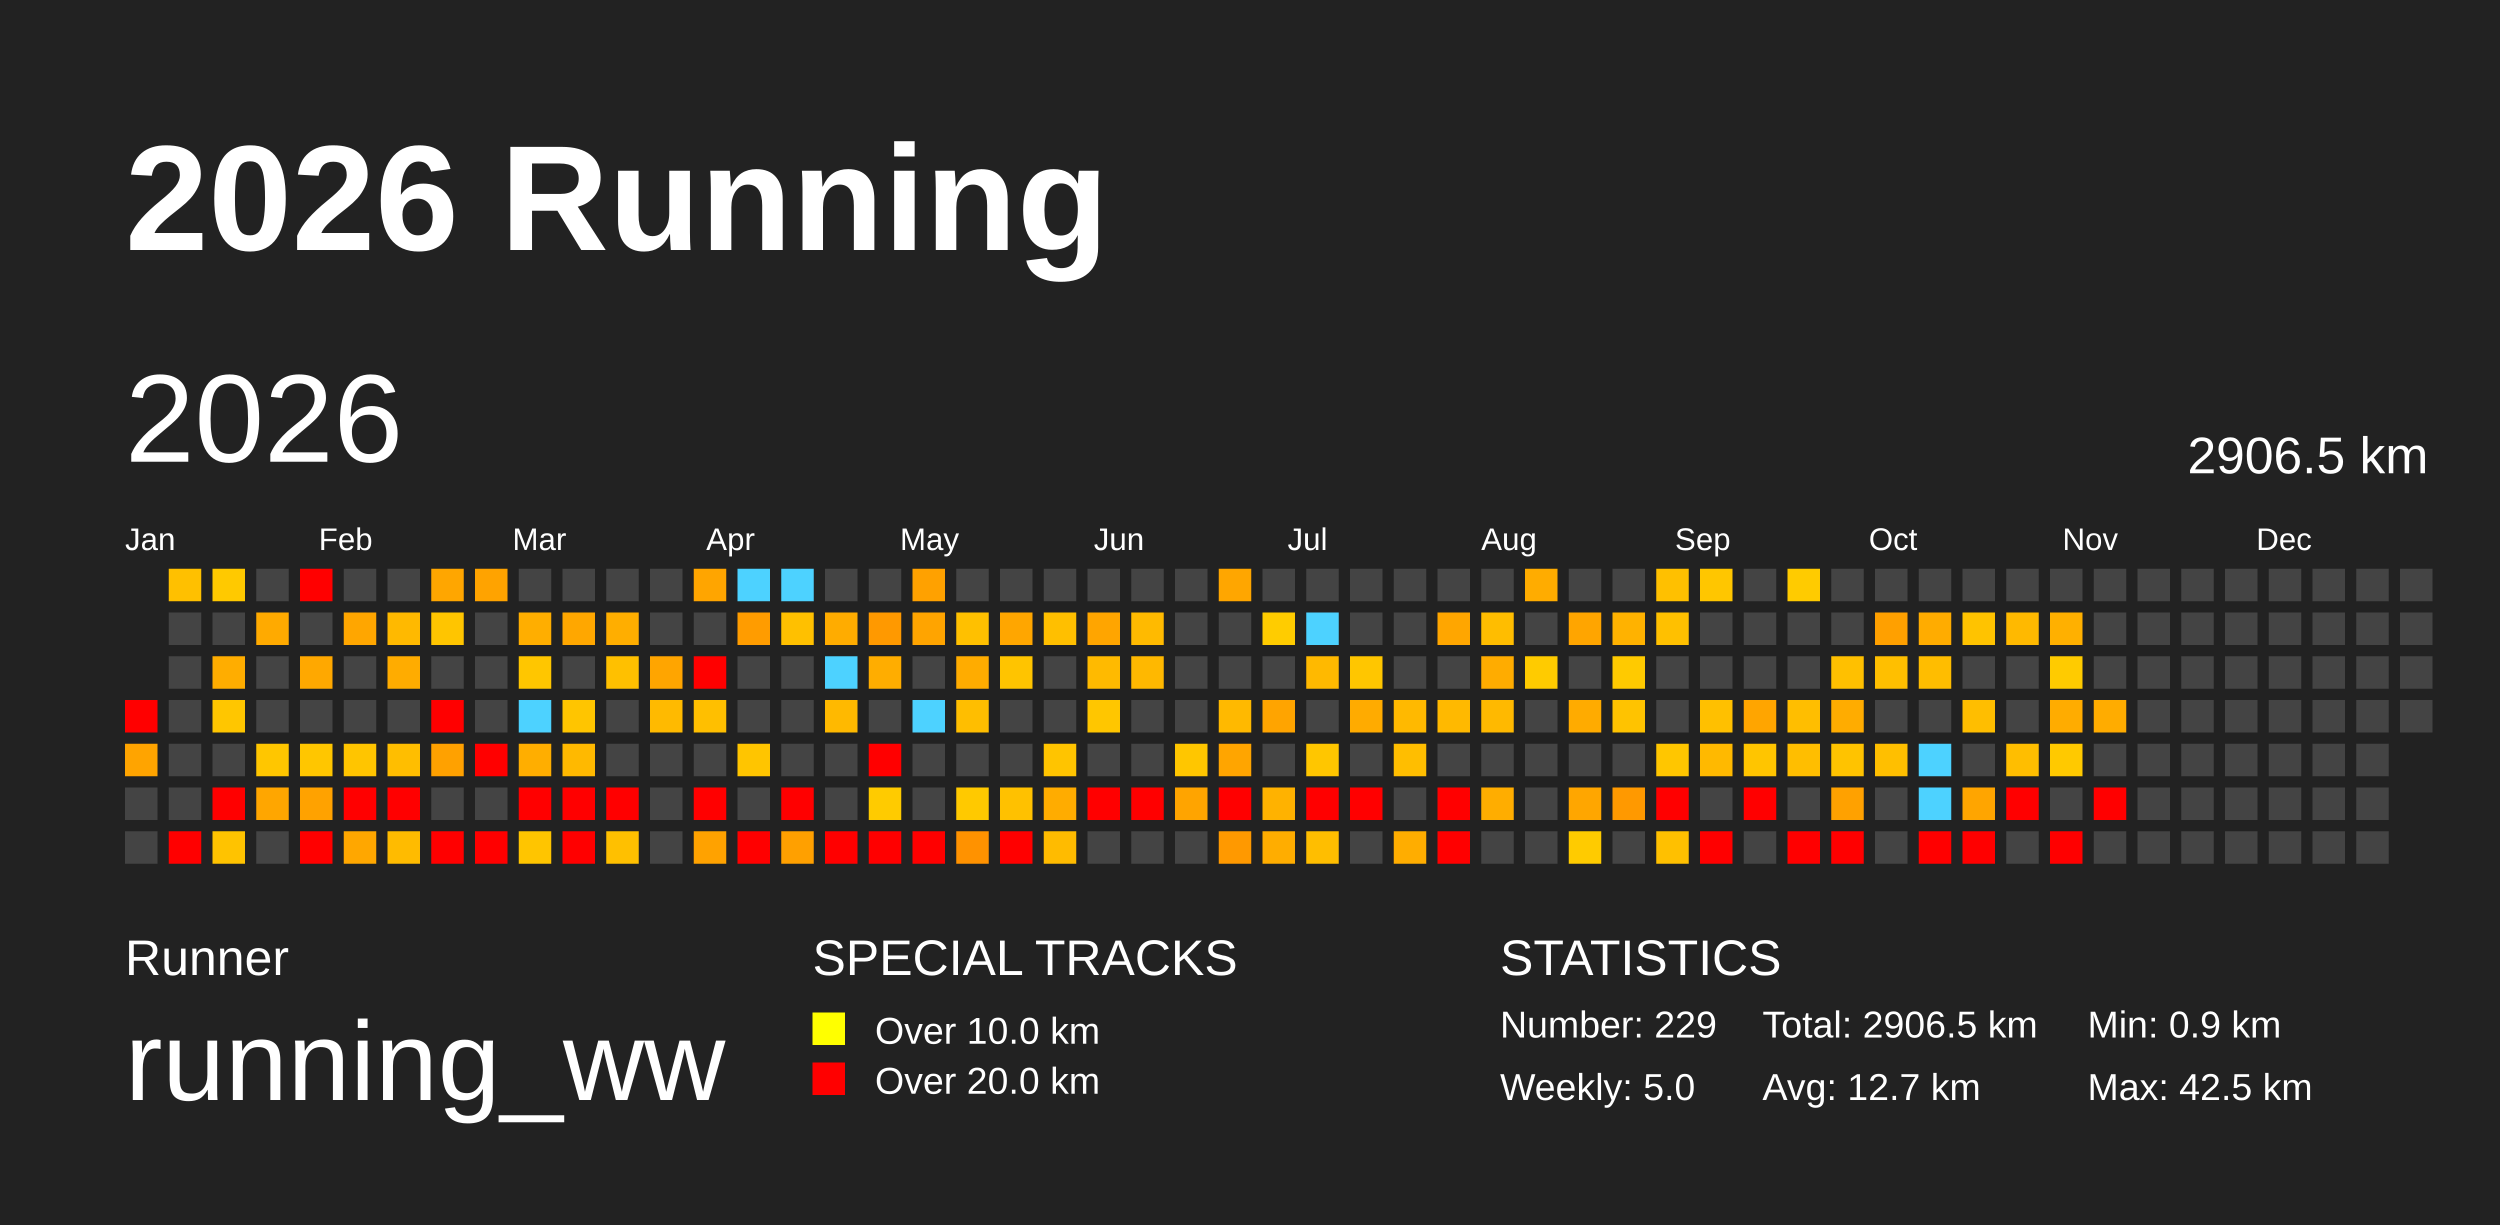
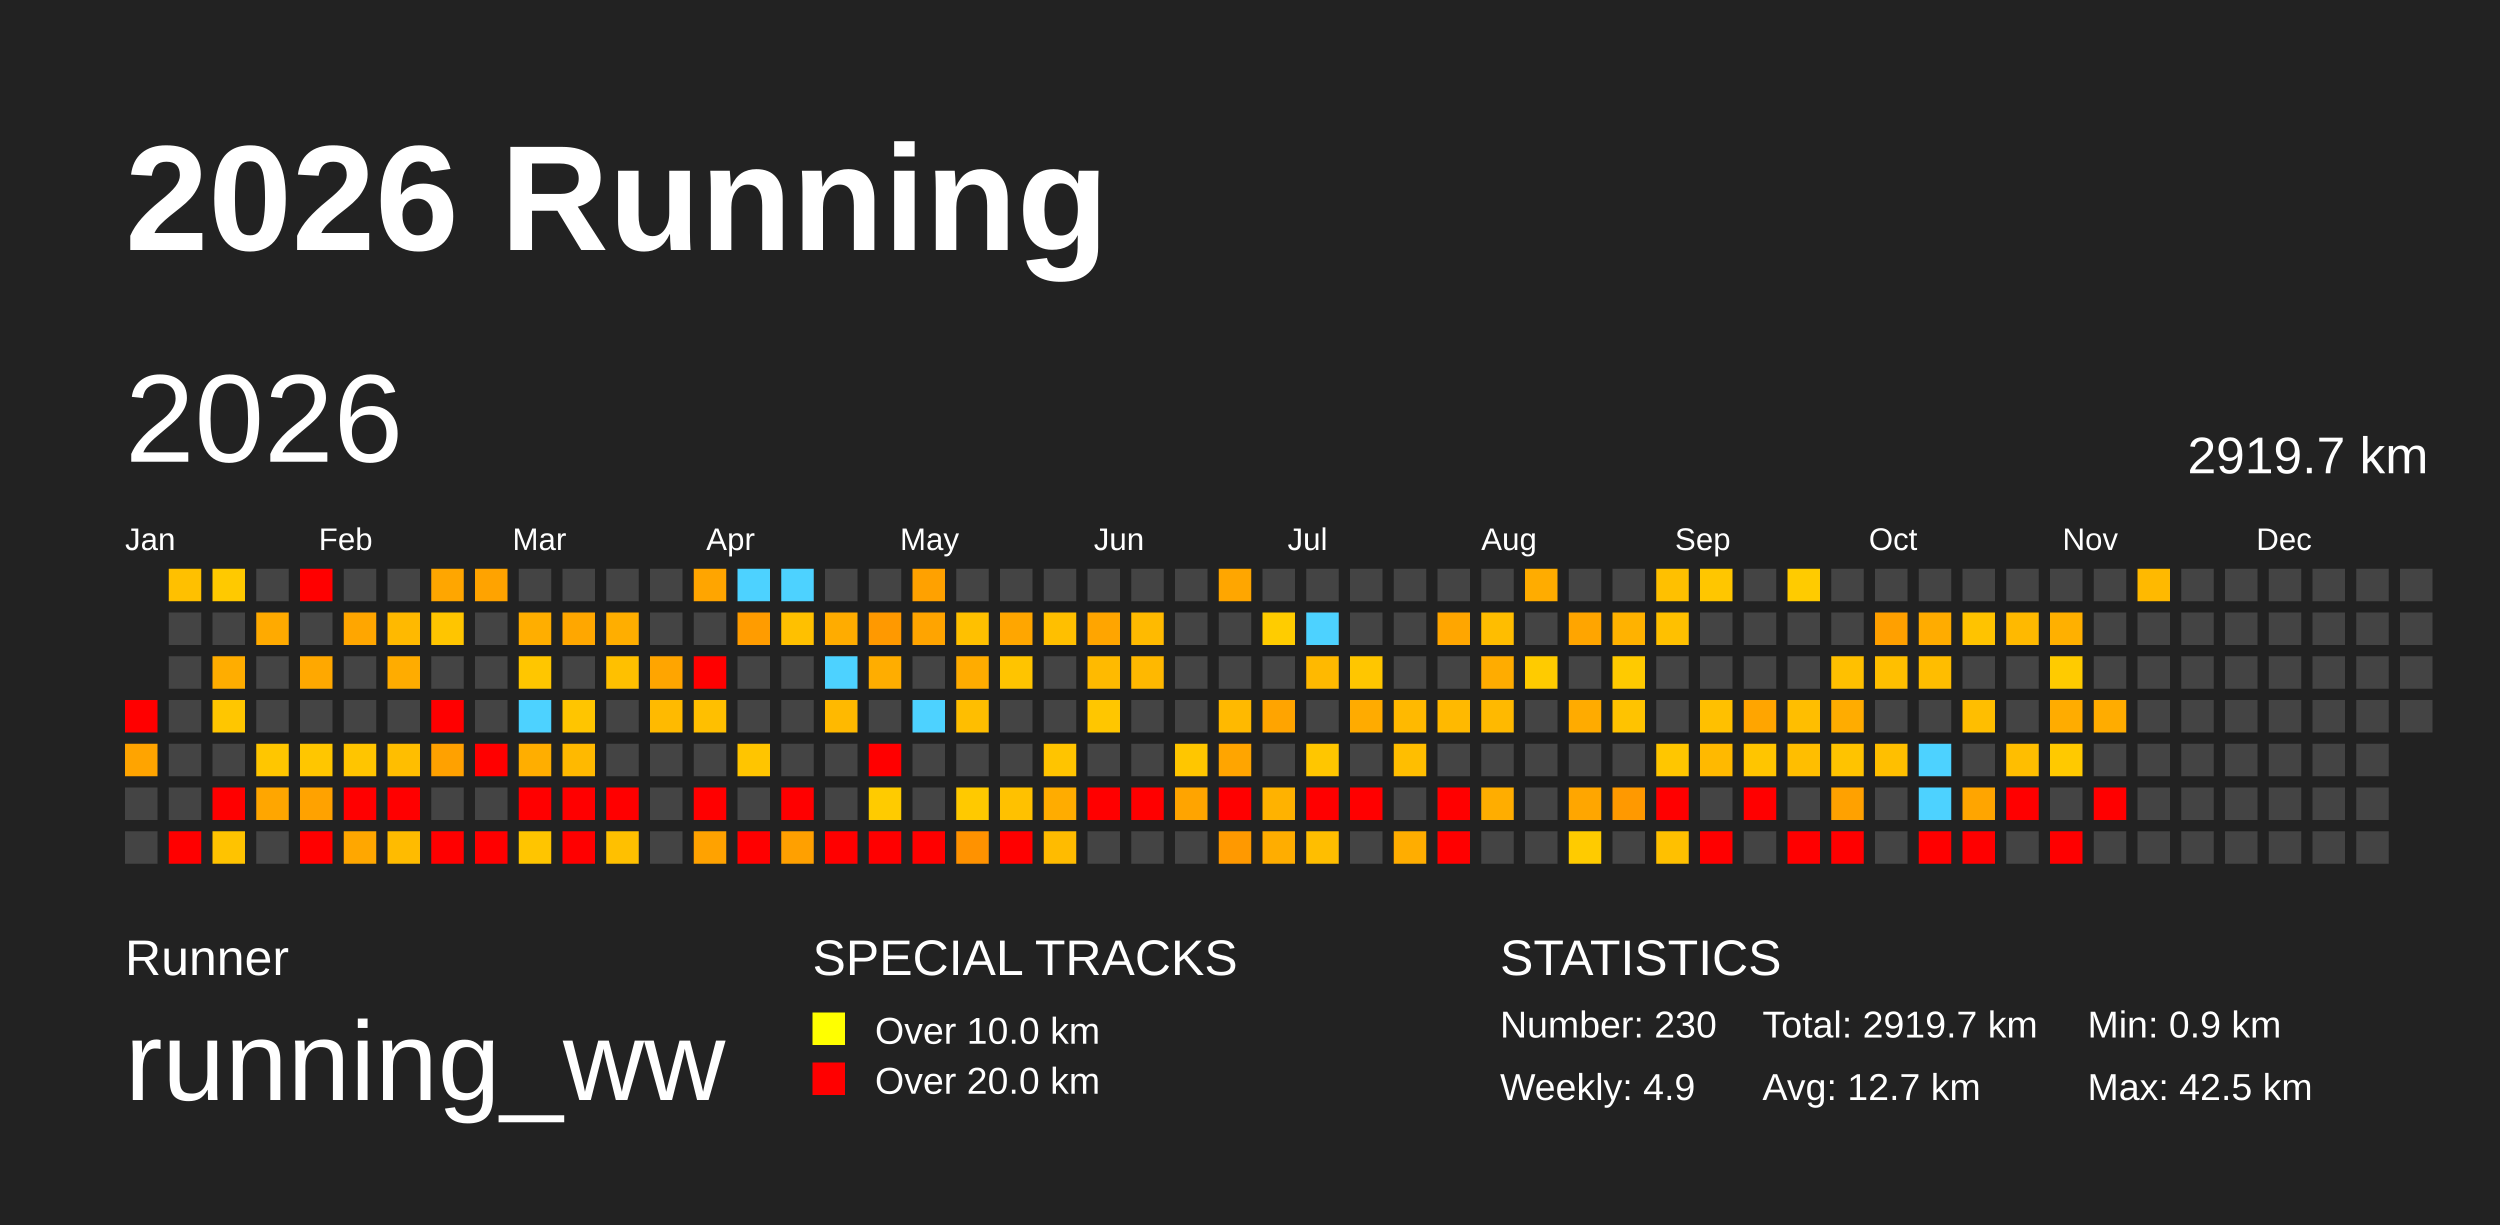
<svg xmlns="http://www.w3.org/2000/svg" baseProfile="full" height="98mm" version="1.1" viewBox="0,0,200,98" width="200mm">
  <defs />
  <rect fill="#222222" height="98" width="200" x="0" y="0" />
  <text fill="#FFFFFF" style="font-size:12px; font-family:Arial; font-weight:bold;" x="10" y="20">2026 Running</text>
  <text fill="#FFFFFF" style="font-size:4px; font-family:Arial" x="10" y="78">Runner</text>
  <text fill="#FFFFFF" style="font-size:9px; font-family:Arial" x="10" y="88">running_ww</text>
  <text fill="#FFFFFF" style="font-size:4px; font-family:Arial" x="65" y="78">SPECIAL TRACKS</text>
  <rect fill="yellow" height="2.6" width="2.6" x="65" y="81" />
  <text fill="#FFFFFF" style="font-size:3px; font-family:Arial" x="70" y="83.5">Over 10.0 km</text>
  <rect fill="red" height="2.6" width="2.6" x="65" y="85" />
  <text fill="#FFFFFF" style="font-size:3px; font-family:Arial" x="70" y="87.5">Over 20.0 km</text>
  <text fill="#FFFFFF" style="font-size:4px; font-family:Arial" x="120" y="78">STATISTICS</text>
-   <text fill="#FFFFFF" style="font-size:3px; font-family:Arial" x="120" y="83">Number: 229</text>
-   <text fill="#FFFFFF" style="font-size:3px; font-family:Arial" x="120" y="88">Weekly: 5.0</text>
-   <text fill="#FFFFFF" style="font-size:3px; font-family:Arial" x="141" y="83">Total: 2906.5 km</text>
+   <text fill="#FFFFFF" style="font-size:3px; font-family:Arial" x="120" y="83">Number: 230</text>
+   <text fill="#FFFFFF" style="font-size:3px; font-family:Arial" x="120" y="88">Weekly: 4.9</text>
+   <text fill="#FFFFFF" style="font-size:3px; font-family:Arial" x="141" y="83">Total: 2919.7 km</text>
  <text fill="#FFFFFF" style="font-size:3px; font-family:Arial" x="141" y="88">Avg: 12.7 km</text>
  <text fill="#FFFFFF" style="font-size:3px; font-family:Arial" x="167" y="83">Min: 0.9 km</text>
  <text fill="#FFFFFF" style="font-size:3px; font-family:Arial" x="167" y="88">Max: 42.5 km</text>
  <text dominant-baseline="hanging" fill="#FFFFFF" style="font-size:10.0px; font-family:Arial;" x="10" y="30">2026</text>
-   <text dominant-baseline="hanging" fill="#FFFFFF" style="font-size:4.125px; font-family:Arial;" x="175" y="35">2906.5 km</text>
+   <text dominant-baseline="hanging" fill="#FFFFFF" style="font-size:4.125px; font-family:Arial;" x="175" y="35">2919.7 km</text>
  <text fill="#FFFFFF" style="font-size:2.5px; font-family:Arial" x="10.0" y="44">Jan</text>
  <text fill="#FFFFFF" style="font-size:2.5px; font-family:Arial" x="25.5" y="44">Feb</text>
  <text fill="#FFFFFF" style="font-size:2.5px; font-family:Arial" x="41.0" y="44">Mar</text>
  <text fill="#FFFFFF" style="font-size:2.5px; font-family:Arial" x="56.5" y="44">Apr</text>
  <text fill="#FFFFFF" style="font-size:2.5px; font-family:Arial" x="72.0" y="44">May</text>
  <text fill="#FFFFFF" style="font-size:2.5px; font-family:Arial" x="87.5" y="44">Jun</text>
  <text fill="#FFFFFF" style="font-size:2.5px; font-family:Arial" x="103.0" y="44">Jul</text>
  <text fill="#FFFFFF" style="font-size:2.5px; font-family:Arial" x="118.5" y="44">Aug</text>
  <text fill="#FFFFFF" style="font-size:2.5px; font-family:Arial" x="134.0" y="44">Sep</text>
  <text fill="#FFFFFF" style="font-size:2.5px; font-family:Arial" x="149.5" y="44">Oct</text>
  <text fill="#FFFFFF" style="font-size:2.5px; font-family:Arial" x="165.0" y="44">Nov</text>
  <text fill="#FFFFFF" style="font-size:2.5px; font-family:Arial" x="180.5" y="44">Dec</text>
  <rect fill="red" height="2.6" width="2.6" x="10.0" y="56.0" />
  <rect fill="#ffa400" height="2.6" width="2.6" x="10.0" y="59.5" />
  <rect fill="#444444" height="2.6" width="2.6" x="10.0" y="63.0" />
  <rect fill="#444444" height="2.6" width="2.6" x="10.0" y="66.5" />
  <rect fill="#ffc000" height="2.6" width="2.6" x="13.5" y="45.5" />
  <rect fill="#444444" height="2.6" width="2.6" x="13.5" y="49.0" />
  <rect fill="#444444" height="2.6" width="2.6" x="13.5" y="52.5" />
  <rect fill="#444444" height="2.6" width="2.6" x="13.5" y="56.0" />
  <rect fill="#444444" height="2.6" width="2.6" x="13.5" y="59.5" />
  <rect fill="#444444" height="2.6" width="2.6" x="13.5" y="63.0" />
  <rect fill="red" height="2.6" width="2.6" x="13.5" y="66.5" />
  <rect fill="#ffc900" height="2.6" width="2.6" x="17.0" y="45.5" />
  <rect fill="#444444" height="2.6" width="2.6" x="17.0" y="49.0" />
  <rect fill="#ffad00" height="2.6" width="2.6" x="17.0" y="52.5" />
  <rect fill="#ffc600" height="2.6" width="2.6" x="17.0" y="56.0" />
  <rect fill="#444444" height="2.6" width="2.6" x="17.0" y="59.5" />
  <rect fill="red" height="2.6" width="2.6" x="17.0" y="63.0" />
  <rect fill="#ffc300" height="2.6" width="2.6" x="17.0" y="66.5" />
  <rect fill="#444444" height="2.6" width="2.6" x="20.5" y="45.5" />
  <rect fill="#ffaa00" height="2.6" width="2.6" x="20.5" y="49.0" />
  <rect fill="#444444" height="2.6" width="2.6" x="20.5" y="52.5" />
  <rect fill="#444444" height="2.6" width="2.6" x="20.5" y="56.0" />
  <rect fill="#ffc600" height="2.6" width="2.6" x="20.5" y="59.5" />
  <rect fill="#ffa600" height="2.6" width="2.6" x="20.5" y="63.0" />
  <rect fill="#444444" height="2.6" width="2.6" x="20.5" y="66.5" />
  <rect fill="red" height="2.6" width="2.6" x="24.0" y="45.5" />
  <rect fill="#444444" height="2.6" width="2.6" x="24.0" y="49.0" />
  <rect fill="#ffa800" height="2.6" width="2.6" x="24.0" y="52.5" />
  <rect fill="#444444" height="2.6" width="2.6" x="24.0" y="56.0" />
  <rect fill="#ffc600" height="2.6" width="2.6" x="24.0" y="59.5" />
  <rect fill="#ffa200" height="2.6" width="2.6" x="24.0" y="63.0" />
  <rect fill="red" height="2.6" width="2.6" x="24.0" y="66.5" />
  <rect fill="#444444" height="2.6" width="2.6" x="27.5" y="45.5" />
  <rect fill="#ffa600" height="2.6" width="2.6" x="27.5" y="49.0" />
  <rect fill="#444444" height="2.6" width="2.6" x="27.5" y="52.5" />
  <rect fill="#444444" height="2.6" width="2.6" x="27.5" y="56.0" />
  <rect fill="#ffc500" height="2.6" width="2.6" x="27.5" y="59.5" />
  <rect fill="red" height="2.6" width="2.6" x="27.5" y="63.0" />
  <rect fill="#ffa700" height="2.6" width="2.6" x="27.5" y="66.5" />
  <rect fill="#444444" height="2.6" width="2.6" x="31.0" y="45.5" />
  <rect fill="#ffb900" height="2.6" width="2.6" x="31.0" y="49.0" />
  <rect fill="#ffac00" height="2.6" width="2.6" x="31.0" y="52.5" />
  <rect fill="#444444" height="2.6" width="2.6" x="31.0" y="56.0" />
  <rect fill="#ffbe00" height="2.6" width="2.6" x="31.0" y="59.5" />
  <rect fill="red" height="2.6" width="2.6" x="31.0" y="63.0" />
  <rect fill="#ffbb00" height="2.6" width="2.6" x="31.0" y="66.5" />
  <rect fill="#ffa600" height="2.6" width="2.6" x="34.5" y="45.5" />
  <rect fill="#ffc500" height="2.6" width="2.6" x="34.5" y="49.0" />
  <rect fill="#444444" height="2.6" width="2.6" x="34.5" y="52.5" />
  <rect fill="red" height="2.6" width="2.6" x="34.5" y="56.0" />
  <rect fill="#ffa100" height="2.6" width="2.6" x="34.5" y="59.5" />
  <rect fill="#444444" height="2.6" width="2.6" x="34.5" y="63.0" />
  <rect fill="red" height="2.6" width="2.6" x="34.5" y="66.5" />
  <rect fill="#ffa300" height="2.6" width="2.6" x="38.0" y="45.5" />
  <rect fill="#444444" height="2.6" width="2.6" x="38.0" y="49.0" />
  <rect fill="#444444" height="2.6" width="2.6" x="38.0" y="52.5" />
  <rect fill="#444444" height="2.6" width="2.6" x="38.0" y="56.0" />
  <rect fill="red" height="2.6" width="2.6" x="38.0" y="59.5" />
  <rect fill="#444444" height="2.6" width="2.6" x="38.0" y="63.0" />
  <rect fill="red" height="2.6" width="2.6" x="38.0" y="66.5" />
  <rect fill="#444444" height="2.6" width="2.6" x="41.5" y="45.5" />
  <rect fill="#ffae00" height="2.6" width="2.6" x="41.5" y="49.0" />
  <rect fill="#ffc600" height="2.6" width="2.6" x="41.5" y="52.5" />
  <rect fill="#4dd2ff" height="2.6" width="2.6" x="41.5" y="56.0" />
  <rect fill="#ffae00" height="2.6" width="2.6" x="41.5" y="59.5" />
  <rect fill="red" height="2.6" width="2.6" x="41.5" y="63.0" />
  <rect fill="#ffc500" height="2.6" width="2.6" x="41.5" y="66.5" />
  <rect fill="#444444" height="2.6" width="2.6" x="45.0" y="45.5" />
  <rect fill="#ffa700" height="2.6" width="2.6" x="45.0" y="49.0" />
  <rect fill="#444444" height="2.6" width="2.6" x="45.0" y="52.5" />
  <rect fill="#ffc500" height="2.6" width="2.6" x="45.0" y="56.0" />
  <rect fill="#ffb900" height="2.6" width="2.6" x="45.0" y="59.5" />
  <rect fill="red" height="2.6" width="2.6" x="45.0" y="63.0" />
  <rect fill="red" height="2.6" width="2.6" x="45.0" y="66.5" />
  <rect fill="#444444" height="2.6" width="2.6" x="48.5" y="45.5" />
  <rect fill="#ffae00" height="2.6" width="2.6" x="48.5" y="49.0" />
  <rect fill="#ffc000" height="2.6" width="2.6" x="48.5" y="52.5" />
  <rect fill="#444444" height="2.6" width="2.6" x="48.5" y="56.0" />
  <rect fill="#444444" height="2.6" width="2.6" x="48.5" y="59.5" />
  <rect fill="red" height="2.6" width="2.6" x="48.5" y="63.0" />
  <rect fill="#ffc000" height="2.6" width="2.6" x="48.5" y="66.5" />
  <rect fill="#444444" height="2.6" width="2.6" x="52.0" y="45.5" />
  <rect fill="#444444" height="2.6" width="2.6" x="52.0" y="49.0" />
  <rect fill="#ffa500" height="2.6" width="2.6" x="52.0" y="52.5" />
  <rect fill="#ffba00" height="2.6" width="2.6" x="52.0" y="56.0" />
  <rect fill="#444444" height="2.6" width="2.6" x="52.0" y="59.5" />
  <rect fill="#444444" height="2.6" width="2.6" x="52.0" y="63.0" />
  <rect fill="#444444" height="2.6" width="2.6" x="52.0" y="66.5" />
  <rect fill="#ffa500" height="2.6" width="2.6" x="55.5" y="45.5" />
  <rect fill="#444444" height="2.6" width="2.6" x="55.5" y="49.0" />
  <rect fill="red" height="2.6" width="2.6" x="55.5" y="52.5" />
  <rect fill="#ffbf00" height="2.6" width="2.6" x="55.5" y="56.0" />
  <rect fill="#444444" height="2.6" width="2.6" x="55.5" y="59.5" />
  <rect fill="red" height="2.6" width="2.6" x="55.5" y="63.0" />
  <rect fill="#ffa200" height="2.6" width="2.6" x="55.5" y="66.5" />
  <rect fill="#4dd2ff" height="2.6" width="2.6" x="59.0" y="45.5" />
  <rect fill="#ff9c00" height="2.6" width="2.6" x="59.0" y="49.0" />
  <rect fill="#444444" height="2.6" width="2.6" x="59.0" y="52.5" />
  <rect fill="#444444" height="2.6" width="2.6" x="59.0" y="56.0" />
  <rect fill="#ffc500" height="2.6" width="2.6" x="59.0" y="59.5" />
  <rect fill="#444444" height="2.6" width="2.6" x="59.0" y="63.0" />
  <rect fill="red" height="2.6" width="2.6" x="59.0" y="66.5" />
  <rect fill="#4dd2ff" height="2.6" width="2.6" x="62.5" y="45.5" />
  <rect fill="#ffc000" height="2.6" width="2.6" x="62.5" y="49.0" />
  <rect fill="#444444" height="2.6" width="2.6" x="62.5" y="52.5" />
  <rect fill="#444444" height="2.6" width="2.6" x="62.5" y="56.0" />
  <rect fill="#444444" height="2.6" width="2.6" x="62.5" y="59.5" />
  <rect fill="red" height="2.6" width="2.6" x="62.5" y="63.0" />
  <rect fill="#ffa000" height="2.6" width="2.6" x="62.5" y="66.5" />
  <rect fill="#444444" height="2.6" width="2.6" x="66.0" y="45.5" />
  <rect fill="#ffac00" height="2.6" width="2.6" x="66.0" y="49.0" />
  <rect fill="#4dd2ff" height="2.6" width="2.6" x="66.0" y="52.5" />
  <rect fill="#ffb900" height="2.6" width="2.6" x="66.0" y="56.0" />
  <rect fill="#444444" height="2.6" width="2.6" x="66.0" y="59.5" />
  <rect fill="#444444" height="2.6" width="2.6" x="66.0" y="63.0" />
  <rect fill="red" height="2.6" width="2.6" x="66.0" y="66.5" />
  <rect fill="#444444" height="2.6" width="2.6" x="69.5" y="45.5" />
  <rect fill="#ff9900" height="2.6" width="2.6" x="69.5" y="49.0" />
  <rect fill="#ffad00" height="2.6" width="2.6" x="69.5" y="52.5" />
  <rect fill="#444444" height="2.6" width="2.6" x="69.5" y="56.0" />
  <rect fill="red" height="2.6" width="2.6" x="69.5" y="59.5" />
  <rect fill="#ffcb00" height="2.6" width="2.6" x="69.5" y="63.0" />
  <rect fill="red" height="2.6" width="2.6" x="69.5" y="66.5" />
  <rect fill="#ffa100" height="2.6" width="2.6" x="73.0" y="45.5" />
  <rect fill="#ffa400" height="2.6" width="2.6" x="73.0" y="49.0" />
  <rect fill="#444444" height="2.6" width="2.6" x="73.0" y="52.5" />
  <rect fill="#4dd2ff" height="2.6" width="2.6" x="73.0" y="56.0" />
  <rect fill="#444444" height="2.6" width="2.6" x="73.0" y="59.5" />
  <rect fill="#444444" height="2.6" width="2.6" x="73.0" y="63.0" />
  <rect fill="red" height="2.6" width="2.6" x="73.0" y="66.5" />
  <rect fill="#444444" height="2.6" width="2.6" x="76.5" y="45.5" />
  <rect fill="#ffc000" height="2.6" width="2.6" x="76.5" y="49.0" />
  <rect fill="#ffac00" height="2.6" width="2.6" x="76.5" y="52.5" />
  <rect fill="#ffbe00" height="2.6" width="2.6" x="76.5" y="56.0" />
  <rect fill="#444444" height="2.6" width="2.6" x="76.5" y="59.5" />
  <rect fill="#ffc900" height="2.6" width="2.6" x="76.5" y="63.0" />
  <rect fill="#ff9200" height="2.6" width="2.6" x="76.5" y="66.5" />
  <rect fill="#444444" height="2.6" width="2.6" x="80.0" y="45.5" />
  <rect fill="#ffa600" height="2.6" width="2.6" x="80.0" y="49.0" />
  <rect fill="#ffc400" height="2.6" width="2.6" x="80.0" y="52.5" />
  <rect fill="#444444" height="2.6" width="2.6" x="80.0" y="56.0" />
  <rect fill="#444444" height="2.6" width="2.6" x="80.0" y="59.5" />
  <rect fill="#ffc100" height="2.6" width="2.6" x="80.0" y="63.0" />
  <rect fill="red" height="2.6" width="2.6" x="80.0" y="66.5" />
  <rect fill="#444444" height="2.6" width="2.6" x="83.5" y="45.5" />
  <rect fill="#ffbf00" height="2.6" width="2.6" x="83.5" y="49.0" />
  <rect fill="#444444" height="2.6" width="2.6" x="83.5" y="52.5" />
  <rect fill="#444444" height="2.6" width="2.6" x="83.5" y="56.0" />
  <rect fill="#ffc400" height="2.6" width="2.6" x="83.5" y="59.5" />
  <rect fill="#ffac00" height="2.6" width="2.6" x="83.5" y="63.0" />
  <rect fill="#ffbb00" height="2.6" width="2.6" x="83.5" y="66.5" />
  <rect fill="#444444" height="2.6" width="2.6" x="87.0" y="45.5" />
  <rect fill="#ffa500" height="2.6" width="2.6" x="87.0" y="49.0" />
  <rect fill="#ffba00" height="2.6" width="2.6" x="87.0" y="52.5" />
  <rect fill="#ffc600" height="2.6" width="2.6" x="87.0" y="56.0" />
  <rect fill="#444444" height="2.6" width="2.6" x="87.0" y="59.5" />
  <rect fill="red" height="2.6" width="2.6" x="87.0" y="63.0" />
  <rect fill="#444444" height="2.6" width="2.6" x="87.0" y="66.5" />
  <rect fill="#444444" height="2.6" width="2.6" x="90.5" y="45.5" />
  <rect fill="#ffba00" height="2.6" width="2.6" x="90.5" y="49.0" />
  <rect fill="#ffb800" height="2.6" width="2.6" x="90.5" y="52.5" />
  <rect fill="#444444" height="2.6" width="2.6" x="90.5" y="56.0" />
  <rect fill="#444444" height="2.6" width="2.6" x="90.5" y="59.5" />
  <rect fill="red" height="2.6" width="2.6" x="90.5" y="63.0" />
  <rect fill="#444444" height="2.6" width="2.6" x="90.5" y="66.5" />
  <rect fill="#444444" height="2.6" width="2.6" x="94.0" y="45.5" />
  <rect fill="#444444" height="2.6" width="2.6" x="94.0" y="49.0" />
  <rect fill="#444444" height="2.6" width="2.6" x="94.0" y="52.5" />
  <rect fill="#444444" height="2.6" width="2.6" x="94.0" y="56.0" />
  <rect fill="#ffc600" height="2.6" width="2.6" x="94.0" y="59.5" />
  <rect fill="#ffa400" height="2.6" width="2.6" x="94.0" y="63.0" />
  <rect fill="#444444" height="2.6" width="2.6" x="94.0" y="66.5" />
  <rect fill="#ffa600" height="2.6" width="2.6" x="97.5" y="45.5" />
  <rect fill="#444444" height="2.6" width="2.6" x="97.5" y="49.0" />
  <rect fill="#444444" height="2.6" width="2.6" x="97.5" y="52.5" />
  <rect fill="#ffb900" height="2.6" width="2.6" x="97.5" y="56.0" />
  <rect fill="#ffa500" height="2.6" width="2.6" x="97.5" y="59.5" />
  <rect fill="red" height="2.6" width="2.6" x="97.5" y="63.0" />
  <rect fill="#ff9900" height="2.6" width="2.6" x="97.5" y="66.5" />
  <rect fill="#444444" height="2.6" width="2.6" x="101.0" y="45.5" />
  <rect fill="#ffcc00" height="2.6" width="2.6" x="101.0" y="49.0" />
  <rect fill="#444444" height="2.6" width="2.6" x="101.0" y="52.5" />
  <rect fill="#ffa400" height="2.6" width="2.6" x="101.0" y="56.0" />
  <rect fill="#444444" height="2.6" width="2.6" x="101.0" y="59.5" />
  <rect fill="#ffb200" height="2.6" width="2.6" x="101.0" y="63.0" />
  <rect fill="#ffad00" height="2.6" width="2.6" x="101.0" y="66.5" />
  <rect fill="#444444" height="2.6" width="2.6" x="104.5" y="45.5" />
  <rect fill="#4dd2ff" height="2.6" width="2.6" x="104.5" y="49.0" />
  <rect fill="#ffb900" height="2.6" width="2.6" x="104.5" y="52.5" />
  <rect fill="#444444" height="2.6" width="2.6" x="104.5" y="56.0" />
  <rect fill="#ffc600" height="2.6" width="2.6" x="104.5" y="59.5" />
  <rect fill="red" height="2.6" width="2.6" x="104.5" y="63.0" />
  <rect fill="#ffbe00" height="2.6" width="2.6" x="104.5" y="66.5" />
  <rect fill="#444444" height="2.6" width="2.6" x="108.0" y="45.5" />
  <rect fill="#444444" height="2.6" width="2.6" x="108.0" y="49.0" />
  <rect fill="#ffc600" height="2.6" width="2.6" x="108.0" y="52.5" />
  <rect fill="#ffab00" height="2.6" width="2.6" x="108.0" y="56.0" />
  <rect fill="#444444" height="2.6" width="2.6" x="108.0" y="59.5" />
  <rect fill="red" height="2.6" width="2.6" x="108.0" y="63.0" />
  <rect fill="#444444" height="2.6" width="2.6" x="108.0" y="66.5" />
  <rect fill="#444444" height="2.6" width="2.6" x="111.5" y="45.5" />
  <rect fill="#444444" height="2.6" width="2.6" x="111.5" y="49.0" />
  <rect fill="#444444" height="2.6" width="2.6" x="111.5" y="52.5" />
  <rect fill="#ffb900" height="2.6" width="2.6" x="111.5" y="56.0" />
  <rect fill="#ffbe00" height="2.6" width="2.6" x="111.5" y="59.5" />
  <rect fill="#444444" height="2.6" width="2.6" x="111.5" y="63.0" />
  <rect fill="#ffad00" height="2.6" width="2.6" x="111.5" y="66.5" />
  <rect fill="#444444" height="2.6" width="2.6" x="115.0" y="45.5" />
  <rect fill="#ffa600" height="2.6" width="2.6" x="115.0" y="49.0" />
  <rect fill="#444444" height="2.6" width="2.6" x="115.0" y="52.5" />
  <rect fill="#ffb900" height="2.6" width="2.6" x="115.0" y="56.0" />
  <rect fill="#444444" height="2.6" width="2.6" x="115.0" y="59.5" />
  <rect fill="red" height="2.6" width="2.6" x="115.0" y="63.0" />
  <rect fill="red" height="2.6" width="2.6" x="115.0" y="66.5" />
  <rect fill="#444444" height="2.6" width="2.6" x="118.5" y="45.5" />
  <rect fill="#ffbd00" height="2.6" width="2.6" x="118.5" y="49.0" />
  <rect fill="#ffac00" height="2.6" width="2.6" x="118.5" y="52.5" />
  <rect fill="#ffb900" height="2.6" width="2.6" x="118.5" y="56.0" />
  <rect fill="#444444" height="2.6" width="2.6" x="118.5" y="59.5" />
  <rect fill="#ffad00" height="2.6" width="2.6" x="118.5" y="63.0" />
  <rect fill="#444444" height="2.6" width="2.6" x="118.5" y="66.5" />
  <rect fill="#ffac00" height="2.6" width="2.6" x="122.0" y="45.5" />
  <rect fill="#444444" height="2.6" width="2.6" x="122.0" y="49.0" />
  <rect fill="#ffcb00" height="2.6" width="2.6" x="122.0" y="52.5" />
  <rect fill="#444444" height="2.6" width="2.6" x="122.0" y="56.0" />
  <rect fill="#444444" height="2.6" width="2.6" x="122.0" y="59.5" />
  <rect fill="#444444" height="2.6" width="2.6" x="122.0" y="63.0" />
  <rect fill="#444444" height="2.6" width="2.6" x="122.0" y="66.5" />
  <rect fill="#444444" height="2.6" width="2.6" x="125.5" y="45.5" />
  <rect fill="#ffa500" height="2.6" width="2.6" x="125.5" y="49.0" />
  <rect fill="#444444" height="2.6" width="2.6" x="125.5" y="52.5" />
  <rect fill="#ffab00" height="2.6" width="2.6" x="125.5" y="56.0" />
  <rect fill="#444444" height="2.6" width="2.6" x="125.5" y="59.5" />
  <rect fill="#ffa600" height="2.6" width="2.6" x="125.5" y="63.0" />
  <rect fill="#ffcb00" height="2.6" width="2.6" x="125.5" y="66.5" />
  <rect fill="#444444" height="2.6" width="2.6" x="129.0" y="45.5" />
  <rect fill="#ffb200" height="2.6" width="2.6" x="129.0" y="49.0" />
  <rect fill="#ffca00" height="2.6" width="2.6" x="129.0" y="52.5" />
  <rect fill="#ffc300" height="2.6" width="2.6" x="129.0" y="56.0" />
  <rect fill="#444444" height="2.6" width="2.6" x="129.0" y="59.5" />
  <rect fill="#ff9900" height="2.6" width="2.6" x="129.0" y="63.0" />
  <rect fill="#444444" height="2.6" width="2.6" x="129.0" y="66.5" />
  <rect fill="#ffc000" height="2.6" width="2.6" x="132.5" y="45.5" />
  <rect fill="#ffc000" height="2.6" width="2.6" x="132.5" y="49.0" />
  <rect fill="#444444" height="2.6" width="2.6" x="132.5" y="52.5" />
  <rect fill="#444444" height="2.6" width="2.6" x="132.5" y="56.0" />
  <rect fill="#ffc600" height="2.6" width="2.6" x="132.5" y="59.5" />
  <rect fill="red" height="2.6" width="2.6" x="132.5" y="63.0" />
  <rect fill="#ffc000" height="2.6" width="2.6" x="132.5" y="66.5" />
  <rect fill="#ffc600" height="2.6" width="2.6" x="136.0" y="45.5" />
  <rect fill="#444444" height="2.6" width="2.6" x="136.0" y="49.0" />
  <rect fill="#444444" height="2.6" width="2.6" x="136.0" y="52.5" />
  <rect fill="#ffc000" height="2.6" width="2.6" x="136.0" y="56.0" />
  <rect fill="#ffb900" height="2.6" width="2.6" x="136.0" y="59.5" />
  <rect fill="#444444" height="2.6" width="2.6" x="136.0" y="63.0" />
  <rect fill="red" height="2.6" width="2.6" x="136.0" y="66.5" />
  <rect fill="#444444" height="2.6" width="2.6" x="139.5" y="45.5" />
  <rect fill="#444444" height="2.6" width="2.6" x="139.5" y="49.0" />
  <rect fill="#444444" height="2.6" width="2.6" x="139.5" y="52.5" />
  <rect fill="#ffa500" height="2.6" width="2.6" x="139.5" y="56.0" />
  <rect fill="#ffc500" height="2.6" width="2.6" x="139.5" y="59.5" />
  <rect fill="red" height="2.6" width="2.6" x="139.5" y="63.0" />
  <rect fill="#444444" height="2.6" width="2.6" x="139.5" y="66.5" />
  <rect fill="#ffcb00" height="2.6" width="2.6" x="143.0" y="45.5" />
  <rect fill="#444444" height="2.6" width="2.6" x="143.0" y="49.0" />
  <rect fill="#444444" height="2.6" width="2.6" x="143.0" y="52.5" />
  <rect fill="#ffbe00" height="2.6" width="2.6" x="143.0" y="56.0" />
  <rect fill="#ffbe00" height="2.6" width="2.6" x="143.0" y="59.5" />
  <rect fill="#444444" height="2.6" width="2.6" x="143.0" y="63.0" />
  <rect fill="red" height="2.6" width="2.6" x="143.0" y="66.5" />
  <rect fill="#444444" height="2.6" width="2.6" x="146.5" y="45.5" />
  <rect fill="#444444" height="2.6" width="2.6" x="146.5" y="49.0" />
  <rect fill="#ffc000" height="2.6" width="2.6" x="146.5" y="52.5" />
  <rect fill="#ffac00" height="2.6" width="2.6" x="146.5" y="56.0" />
  <rect fill="#ffc300" height="2.6" width="2.6" x="146.5" y="59.5" />
  <rect fill="#ffa100" height="2.6" width="2.6" x="146.5" y="63.0" />
  <rect fill="red" height="2.6" width="2.6" x="146.5" y="66.5" />
  <rect fill="#444444" height="2.6" width="2.6" x="150.0" y="45.5" />
  <rect fill="#ffa000" height="2.6" width="2.6" x="150.0" y="49.0" />
  <rect fill="#ffbf00" height="2.6" width="2.6" x="150.0" y="52.5" />
  <rect fill="#444444" height="2.6" width="2.6" x="150.0" y="56.0" />
  <rect fill="#ffbf00" height="2.6" width="2.6" x="150.0" y="59.5" />
  <rect fill="#444444" height="2.6" width="2.6" x="150.0" y="63.0" />
  <rect fill="#444444" height="2.6" width="2.6" x="150.0" y="66.5" />
  <rect fill="#444444" height="2.6" width="2.6" x="153.5" y="45.5" />
  <rect fill="#ffac00" height="2.6" width="2.6" x="153.5" y="49.0" />
  <rect fill="#ffbd00" height="2.6" width="2.6" x="153.5" y="52.5" />
  <rect fill="#444444" height="2.6" width="2.6" x="153.5" y="56.0" />
  <rect fill="#4dd2ff" height="2.6" width="2.6" x="153.5" y="59.5" />
  <rect fill="#4dd2ff" height="2.6" width="2.6" x="153.5" y="63.0" />
  <rect fill="red" height="2.6" width="2.6" x="153.5" y="66.5" />
  <rect fill="#444444" height="2.6" width="2.6" x="157.0" y="45.5" />
  <rect fill="#ffc300" height="2.6" width="2.6" x="157.0" y="49.0" />
  <rect fill="#444444" height="2.6" width="2.6" x="157.0" y="52.5" />
  <rect fill="#ffbe00" height="2.6" width="2.6" x="157.0" y="56.0" />
  <rect fill="#444444" height="2.6" width="2.6" x="157.0" y="59.5" />
  <rect fill="#ffa500" height="2.6" width="2.6" x="157.0" y="63.0" />
  <rect fill="red" height="2.6" width="2.6" x="157.0" y="66.5" />
  <rect fill="#444444" height="2.6" width="2.6" x="160.5" y="45.5" />
  <rect fill="#ffb900" height="2.6" width="2.6" x="160.5" y="49.0" />
  <rect fill="#444444" height="2.6" width="2.6" x="160.5" y="52.5" />
  <rect fill="#444444" height="2.6" width="2.6" x="160.5" y="56.0" />
  <rect fill="#ffbe00" height="2.6" width="2.6" x="160.5" y="59.5" />
  <rect fill="red" height="2.6" width="2.6" x="160.5" y="63.0" />
  <rect fill="#444444" height="2.6" width="2.6" x="160.5" y="66.5" />
  <rect fill="#444444" height="2.6" width="2.6" x="164.0" y="45.5" />
  <rect fill="#ffb000" height="2.6" width="2.6" x="164.0" y="49.0" />
  <rect fill="#ffcb00" height="2.6" width="2.6" x="164.0" y="52.5" />
  <rect fill="#ffac00" height="2.6" width="2.6" x="164.0" y="56.0" />
  <rect fill="#ffc900" height="2.6" width="2.6" x="164.0" y="59.5" />
  <rect fill="#444444" height="2.6" width="2.6" x="164.0" y="63.0" />
  <rect fill="red" height="2.6" width="2.6" x="164.0" y="66.5" />
  <rect fill="#444444" height="2.6" width="2.6" x="167.5" y="45.5" />
  <rect fill="#444444" height="2.6" width="2.6" x="167.5" y="49.0" />
  <rect fill="#444444" height="2.6" width="2.6" x="167.5" y="52.5" />
  <rect fill="#ffac00" height="2.6" width="2.6" x="167.5" y="56.0" />
  <rect fill="#444444" height="2.6" width="2.6" x="167.5" y="59.5" />
  <rect fill="red" height="2.6" width="2.6" x="167.5" y="63.0" />
  <rect fill="#444444" height="2.6" width="2.6" x="167.5" y="66.5" />
-   <rect fill="#444444" height="2.6" width="2.6" x="171.0" y="45.5" />
+   <rect fill="#ffb900" height="2.6" width="2.6" x="171.0" y="45.5" />
  <rect fill="#444444" height="2.6" width="2.6" x="171.0" y="49.0" />
  <rect fill="#444444" height="2.6" width="2.6" x="171.0" y="52.5" />
  <rect fill="#444444" height="2.6" width="2.6" x="171.0" y="56.0" />
  <rect fill="#444444" height="2.6" width="2.6" x="171.0" y="59.5" />
  <rect fill="#444444" height="2.6" width="2.6" x="171.0" y="63.0" />
  <rect fill="#444444" height="2.6" width="2.6" x="171.0" y="66.5" />
  <rect fill="#444444" height="2.6" width="2.6" x="174.5" y="45.5" />
  <rect fill="#444444" height="2.6" width="2.6" x="174.5" y="49.0" />
  <rect fill="#444444" height="2.6" width="2.6" x="174.5" y="52.5" />
  <rect fill="#444444" height="2.6" width="2.6" x="174.5" y="56.0" />
  <rect fill="#444444" height="2.6" width="2.6" x="174.5" y="59.5" />
  <rect fill="#444444" height="2.6" width="2.6" x="174.5" y="63.0" />
  <rect fill="#444444" height="2.6" width="2.6" x="174.5" y="66.5" />
  <rect fill="#444444" height="2.6" width="2.6" x="178.0" y="45.5" />
  <rect fill="#444444" height="2.6" width="2.6" x="178.0" y="49.0" />
  <rect fill="#444444" height="2.6" width="2.6" x="178.0" y="52.5" />
  <rect fill="#444444" height="2.6" width="2.6" x="178.0" y="56.0" />
  <rect fill="#444444" height="2.6" width="2.6" x="178.0" y="59.5" />
  <rect fill="#444444" height="2.6" width="2.6" x="178.0" y="63.0" />
  <rect fill="#444444" height="2.6" width="2.6" x="178.0" y="66.5" />
  <rect fill="#444444" height="2.6" width="2.6" x="181.5" y="45.5" />
  <rect fill="#444444" height="2.6" width="2.6" x="181.5" y="49.0" />
  <rect fill="#444444" height="2.6" width="2.6" x="181.5" y="52.5" />
  <rect fill="#444444" height="2.6" width="2.6" x="181.5" y="56.0" />
  <rect fill="#444444" height="2.6" width="2.6" x="181.5" y="59.5" />
  <rect fill="#444444" height="2.6" width="2.6" x="181.5" y="63.0" />
  <rect fill="#444444" height="2.6" width="2.6" x="181.5" y="66.5" />
  <rect fill="#444444" height="2.6" width="2.6" x="185.0" y="45.5" />
  <rect fill="#444444" height="2.6" width="2.6" x="185.0" y="49.0" />
  <rect fill="#444444" height="2.6" width="2.6" x="185.0" y="52.5" />
  <rect fill="#444444" height="2.6" width="2.6" x="185.0" y="56.0" />
  <rect fill="#444444" height="2.6" width="2.6" x="185.0" y="59.5" />
  <rect fill="#444444" height="2.6" width="2.6" x="185.0" y="63.0" />
  <rect fill="#444444" height="2.6" width="2.6" x="185.0" y="66.5" />
  <rect fill="#444444" height="2.6" width="2.6" x="188.5" y="45.5" />
  <rect fill="#444444" height="2.6" width="2.6" x="188.5" y="49.0" />
  <rect fill="#444444" height="2.6" width="2.6" x="188.5" y="52.5" />
  <rect fill="#444444" height="2.6" width="2.6" x="188.5" y="56.0" />
  <rect fill="#444444" height="2.6" width="2.6" x="188.5" y="59.5" />
  <rect fill="#444444" height="2.6" width="2.6" x="188.5" y="63.0" />
  <rect fill="#444444" height="2.6" width="2.6" x="188.5" y="66.5" />
  <rect fill="#444444" height="2.6" width="2.6" x="192.0" y="45.5" />
  <rect fill="#444444" height="2.6" width="2.6" x="192.0" y="49.0" />
  <rect fill="#444444" height="2.6" width="2.6" x="192.0" y="52.5" />
  <rect fill="#444444" height="2.6" width="2.6" x="192.0" y="56.0" />
</svg>
